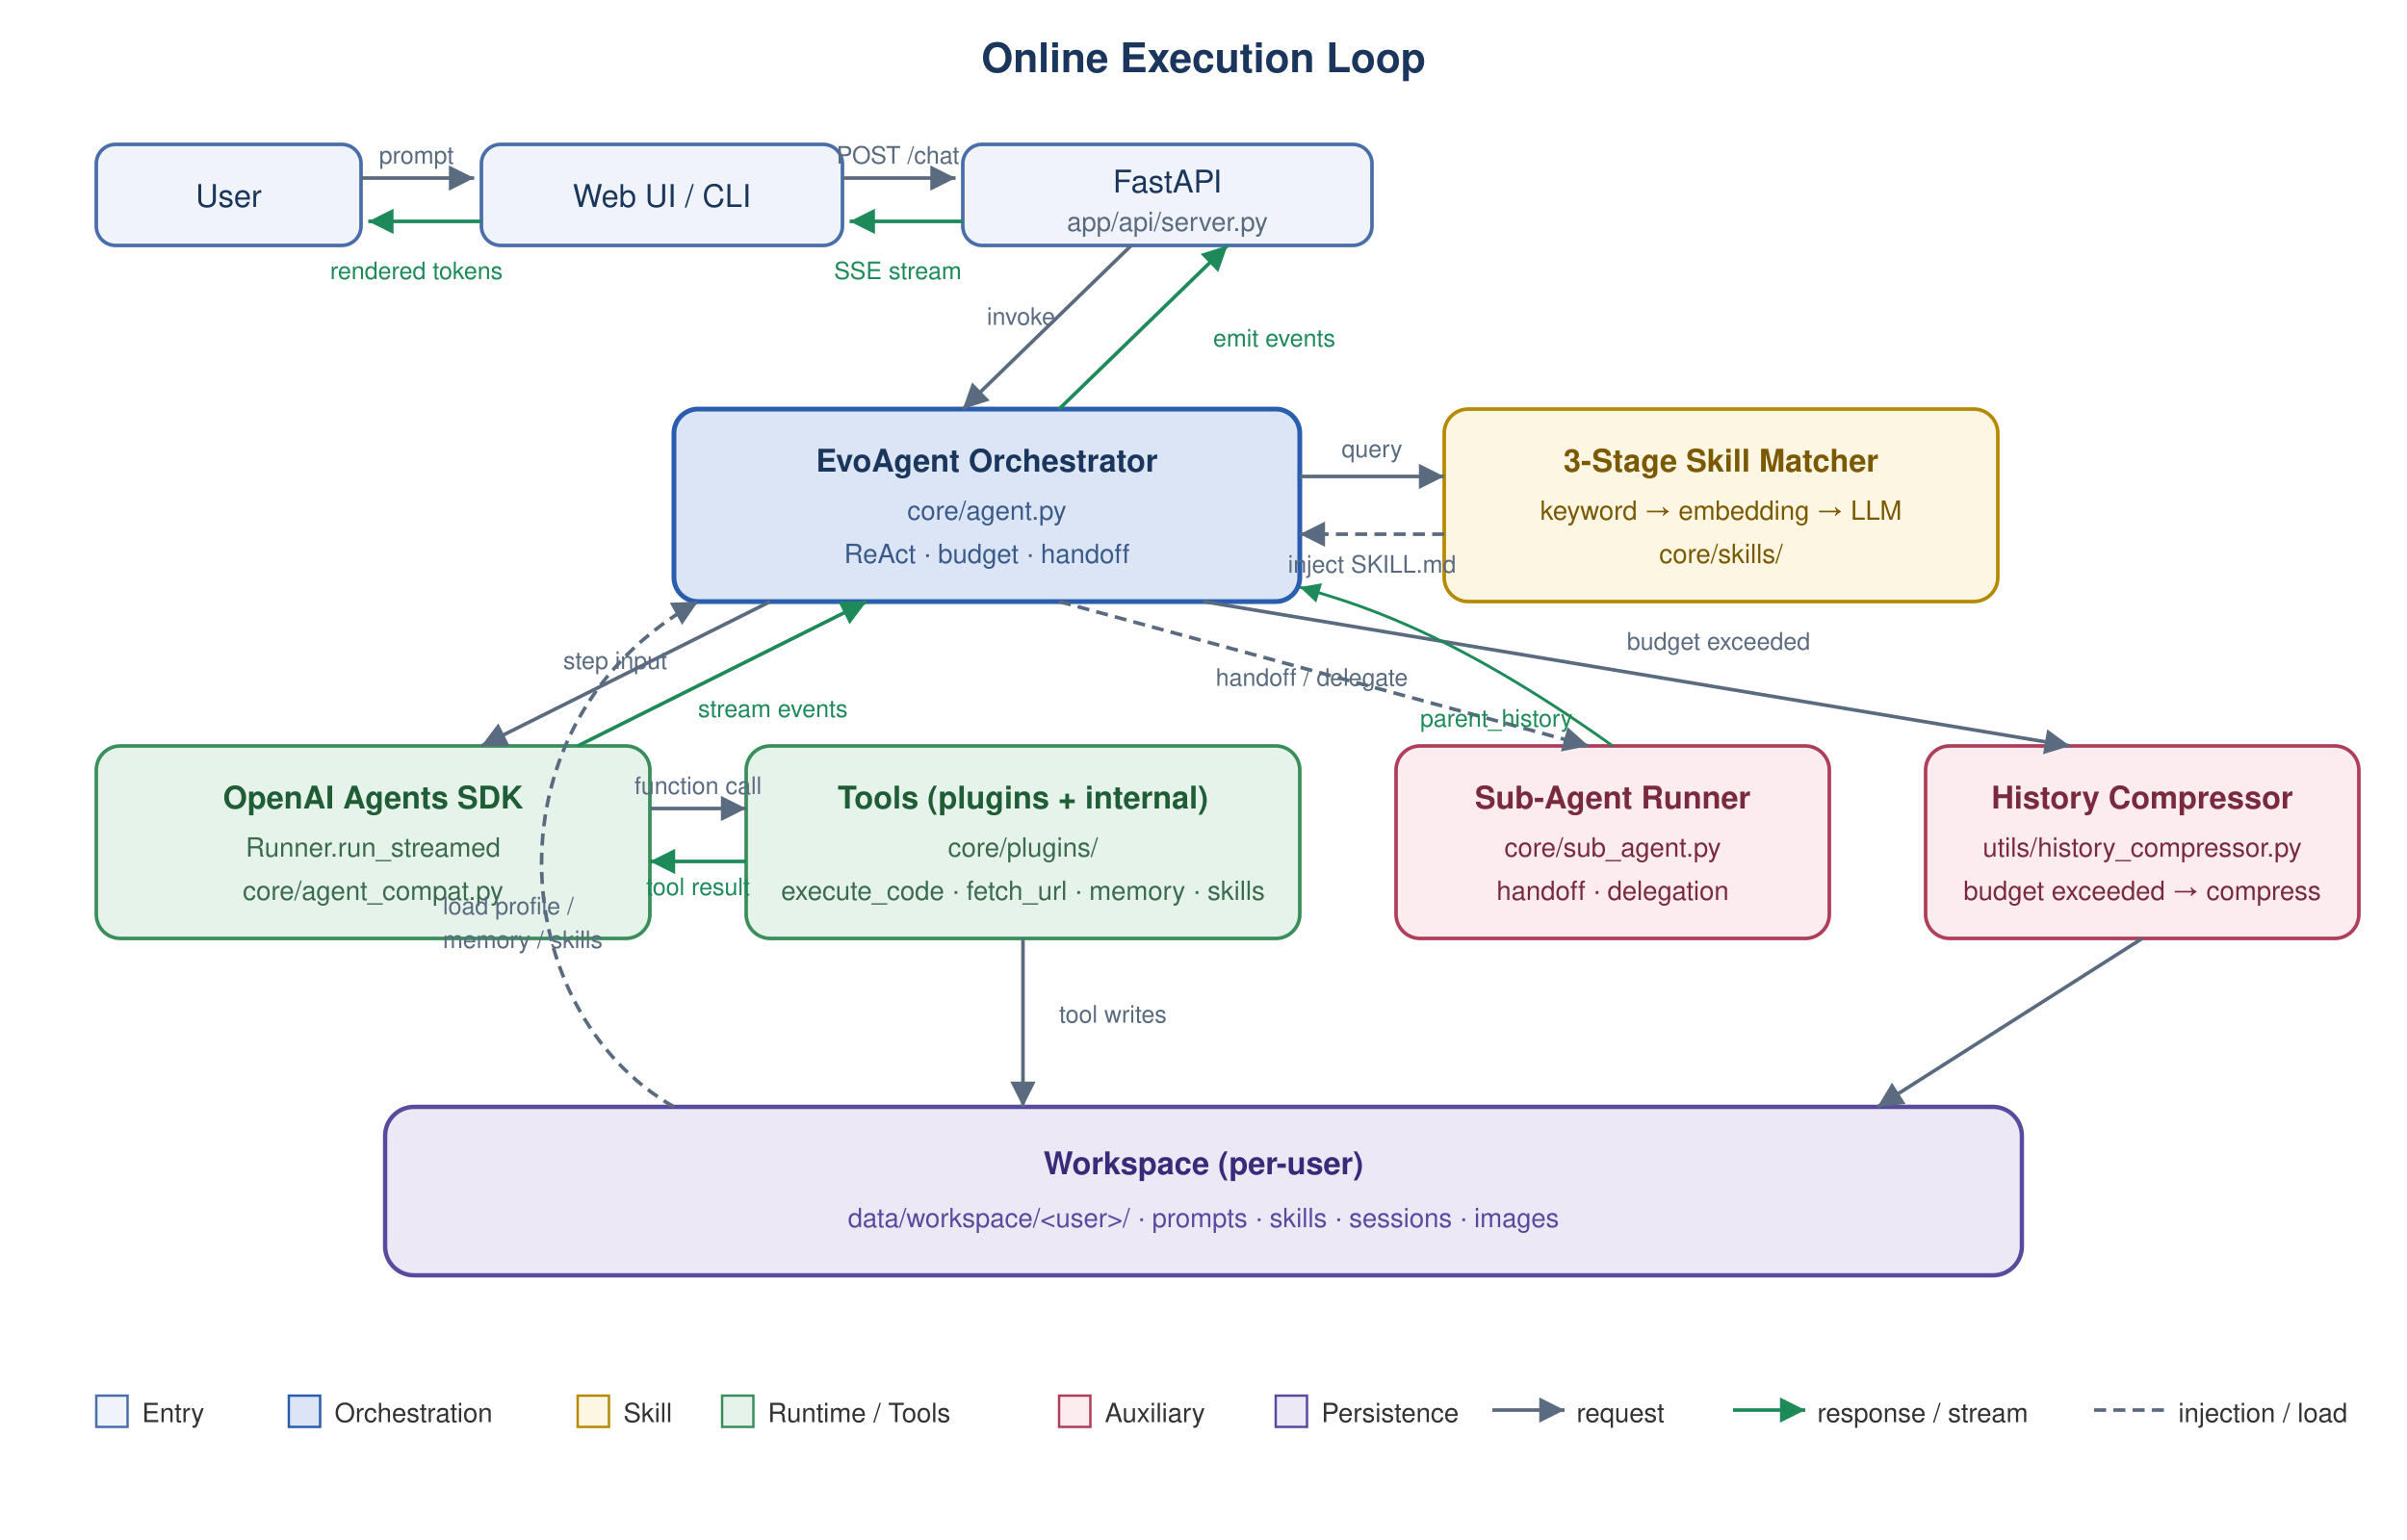
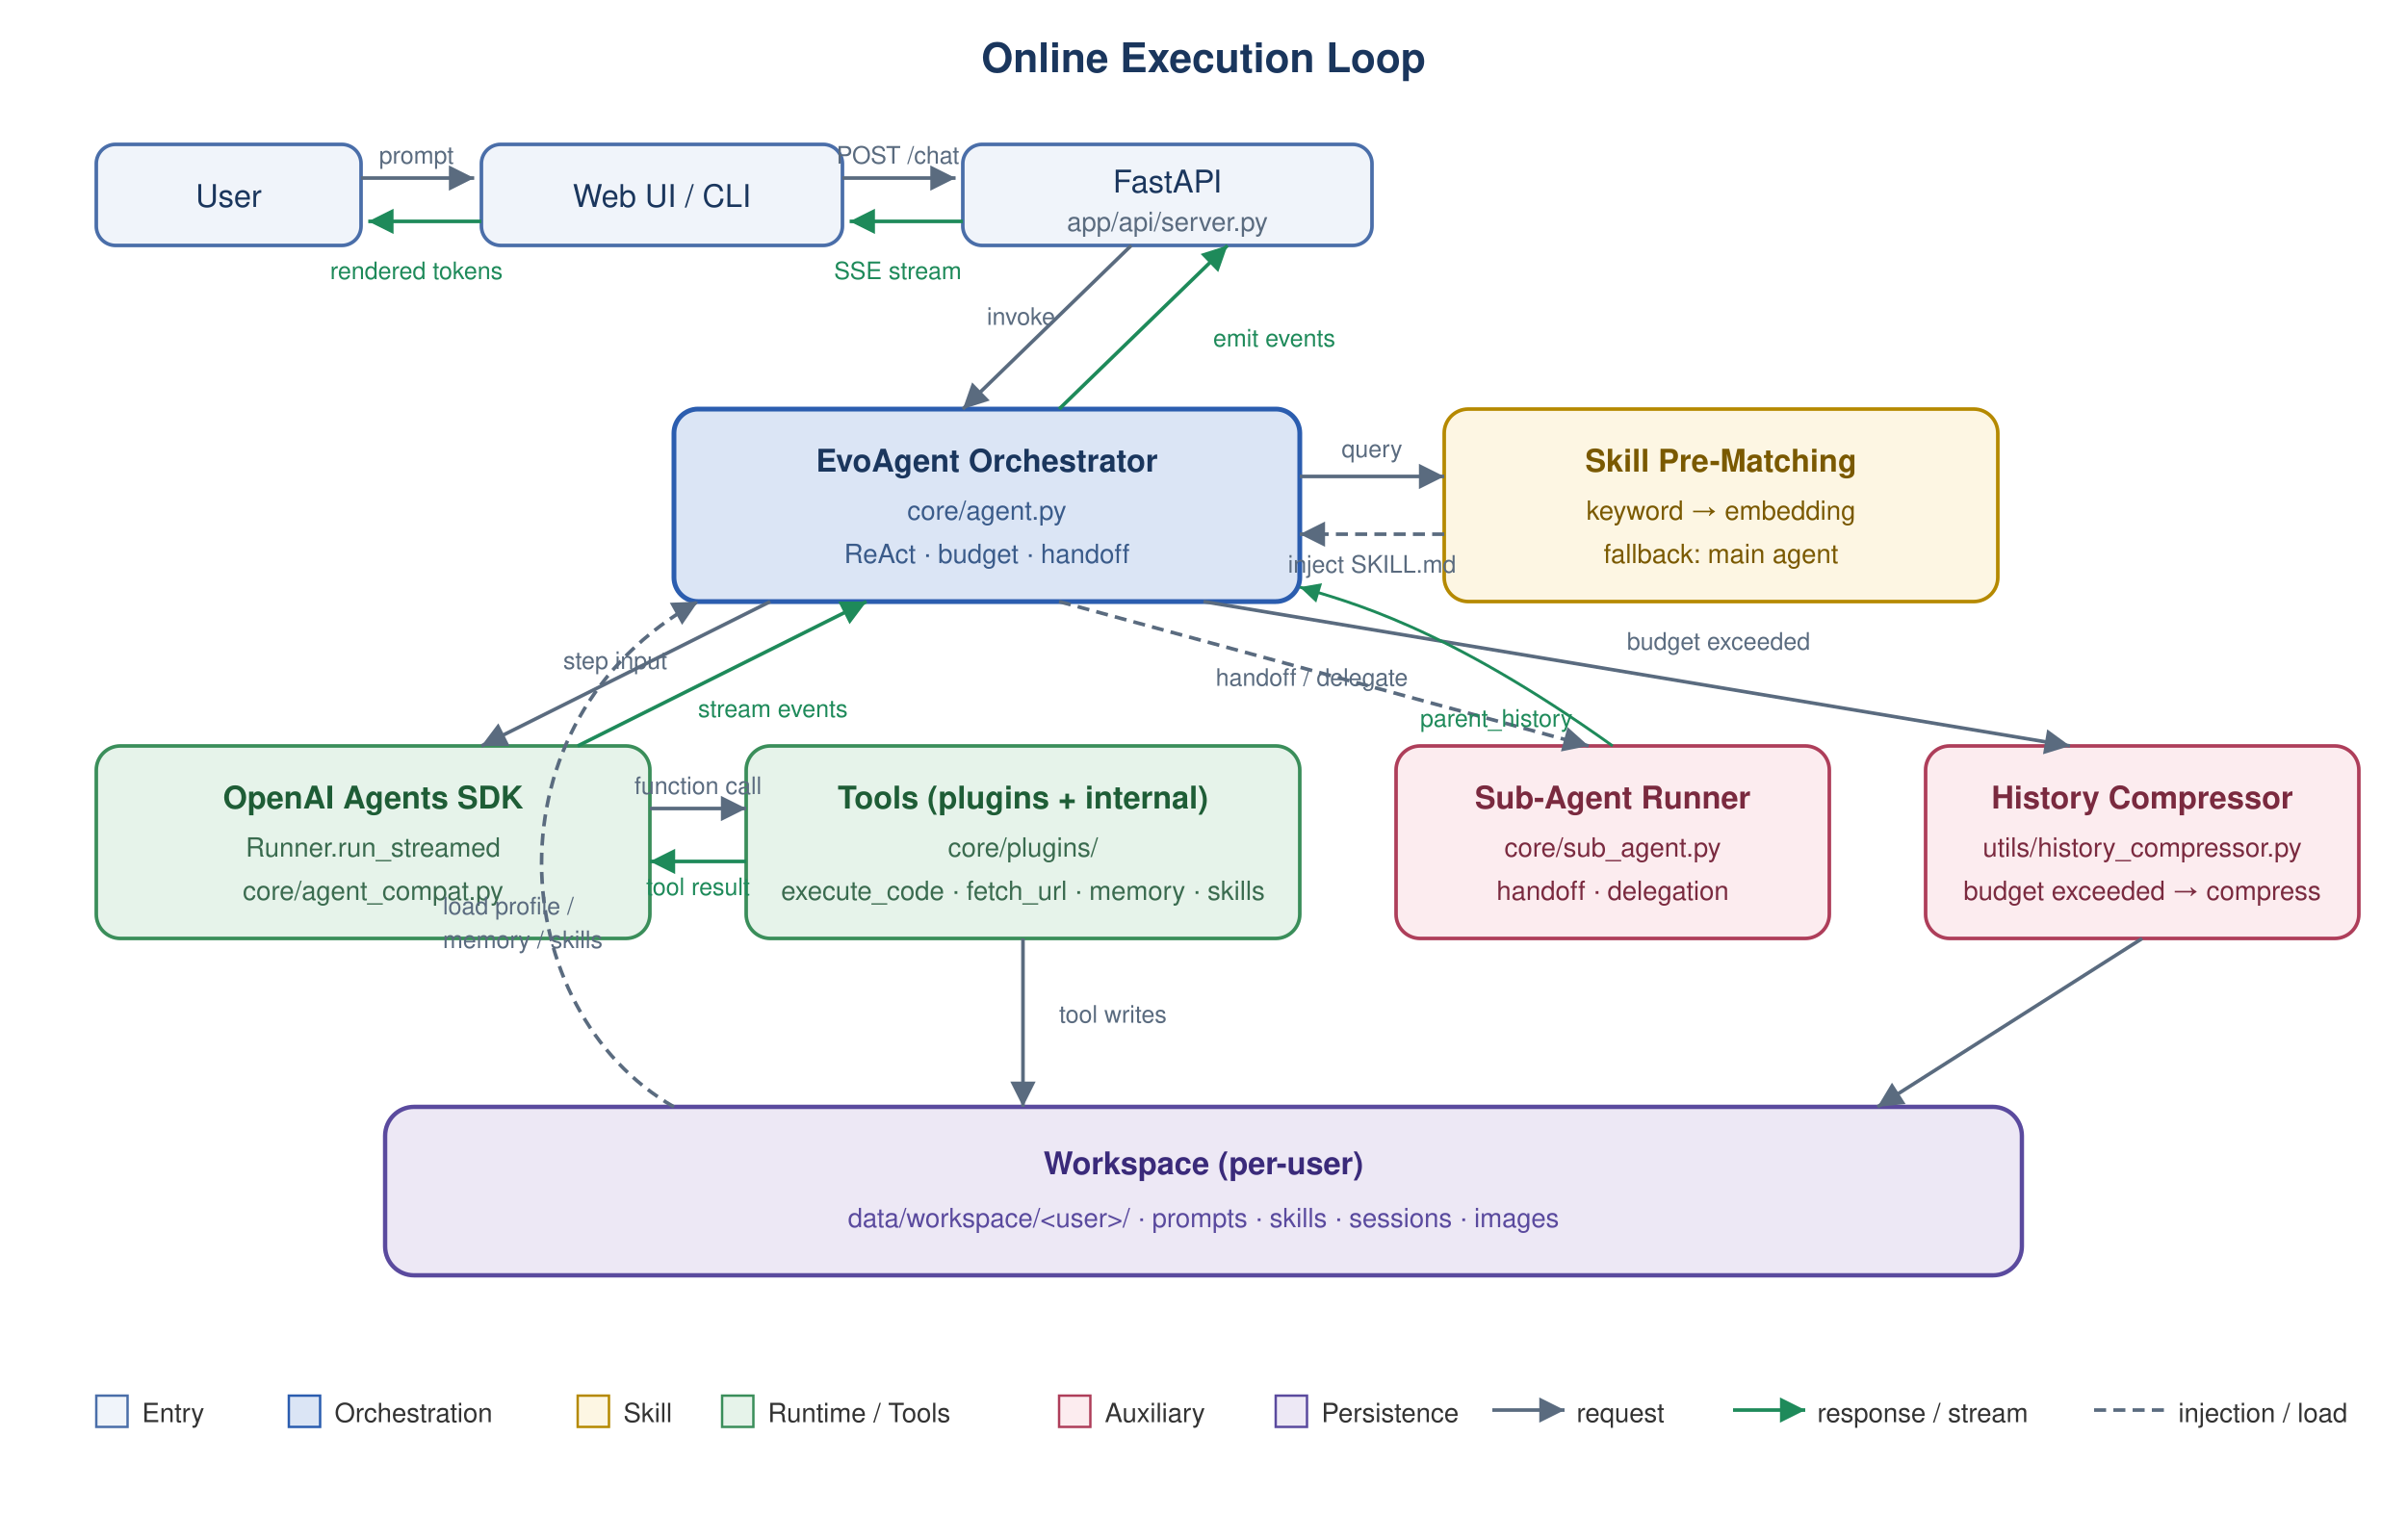
<svg xmlns="http://www.w3.org/2000/svg" viewBox="0 0 1000 640" font-family="'Helvetica Neue', Helvetica, Arial, sans-serif" font-size="13">
  <defs>
    <marker id="req-end" viewBox="0 0 10 10" refX="10" refY="5" markerWidth="7" markerHeight="7" orient="auto">
      <path d="M 0 0 L 10 5 L 0 10 z" fill="#5a6b7f" />
    </marker>
    <marker id="resp-end" viewBox="0 0 10 10" refX="10" refY="5" markerWidth="7" markerHeight="7" orient="auto">
      <path d="M 0 0 L 10 5 L 0 10 z" fill="#1e8a5a" />
    </marker>
  </defs>
  <text x="500" y="30" text-anchor="middle" font-size="17" font-weight="bold" fill="#1a365d">
    Online Execution Loop
  </text>
  <rect x="40" y="60" width="110" height="42" rx="8" fill="#f0f4fa" stroke="#4a6ea9" stroke-width="1.5" />
  <text x="95" y="86" text-anchor="middle" fill="#1a365d">User</text>
  <rect x="200" y="60" width="150" height="42" rx="8" fill="#f0f4fa" stroke="#4a6ea9" stroke-width="1.5" />
  <text x="275" y="86" text-anchor="middle" fill="#1a365d">Web UI / CLI</text>
  <rect x="400" y="60" width="170" height="42" rx="8" fill="#f0f4fa" stroke="#4a6ea9" stroke-width="1.5" />
  <text x="485" y="80" text-anchor="middle" fill="#1a365d">FastAPI</text>
  <text x="485" y="96" text-anchor="middle" fill="#5a6b7f" font-size="11">app/api/server.py</text>
  <line x1="150" y1="74" x2="197" y2="74" stroke="#5a6b7f" stroke-width="1.5" marker-end="url(#req-end)" />
  <text x="173" y="68" text-anchor="middle" fill="#5a6b7f" font-size="10">prompt</text>
  <line x1="200" y1="92" x2="153" y2="92" stroke="#1e8a5a" stroke-width="1.5" marker-end="url(#resp-end)" />
  <text x="173" y="116" text-anchor="middle" fill="#1e8a5a" font-size="10">rendered tokens</text>
  <line x1="350" y1="74" x2="397" y2="74" stroke="#5a6b7f" stroke-width="1.5" marker-end="url(#req-end)" />
  <text x="373" y="68" text-anchor="middle" fill="#5a6b7f" font-size="10">POST /chat</text>
  <line x1="400" y1="92" x2="353" y2="92" stroke="#1e8a5a" stroke-width="1.5" marker-end="url(#resp-end)" />
  <text x="373" y="116" text-anchor="middle" fill="#1e8a5a" font-size="10">SSE stream</text>
  <rect x="280" y="170" width="260" height="80" rx="10" fill="#dbe5f5" stroke="#2b5daf" stroke-width="2" />
  <text x="410" y="196" text-anchor="middle" font-weight="bold" fill="#1a365d">EvoAgent Orchestrator</text>
  <text x="410" y="216" text-anchor="middle" fill="#3a5b8a" font-size="11">core/agent.py</text>
  <text x="410" y="234" text-anchor="middle" fill="#3a5b8a" font-size="11">ReAct · budget · handoff</text>
  <rect x="600" y="170" width="230" height="80" rx="10" fill="#fdf6e3" stroke="#b58900" stroke-width="1.5" />
-   <text x="715" y="196" text-anchor="middle" font-weight="bold" fill="#7a5900">3-Stage Skill Matcher</text>
-   <text x="715" y="216" text-anchor="middle" fill="#7a5900" font-size="11">keyword → embedding → LLM</text>
-   <text x="715" y="234" text-anchor="middle" fill="#7a5900" font-size="11">core/skills/</text>
+   <text x="715" y="196" text-anchor="middle" font-weight="bold" fill="#7a5900">Skill Pre-Matching</text>
+   <text x="715" y="216" text-anchor="middle" fill="#7a5900" font-size="11">keyword → embedding</text>
+   <text x="715" y="234" text-anchor="middle" fill="#7a5900" font-size="11">fallback: main agent</text>
  <line x1="470" y1="102" x2="400" y2="170" stroke="#5a6b7f" stroke-width="1.5" marker-end="url(#req-end)" />
  <text x="410" y="135" fill="#5a6b7f" font-size="10">invoke</text>
  <line x1="440" y1="170" x2="510" y2="102" stroke="#1e8a5a" stroke-width="1.5" marker-end="url(#resp-end)" />
  <text x="504" y="144" fill="#1e8a5a" font-size="10">emit events</text>
  <line x1="540" y1="198" x2="600" y2="198" stroke="#5a6b7f" stroke-width="1.5" marker-end="url(#req-end)" />
  <text x="570" y="190" text-anchor="middle" fill="#5a6b7f" font-size="10">query</text>
  <line x1="600" y1="222" x2="540" y2="222" stroke="#5a6b7f" stroke-width="1.5" marker-end="url(#req-end)" stroke-dasharray="5 3" />
  <text x="570" y="238" text-anchor="middle" fill="#5a6b7f" font-size="10">inject SKILL.md</text>
  <rect x="40" y="310" width="230" height="80" rx="10" fill="#e6f3ea" stroke="#3a8e5a" stroke-width="1.5" />
  <text x="155" y="336" text-anchor="middle" font-weight="bold" fill="#1e5d36">OpenAI Agents SDK</text>
  <text x="155" y="356" text-anchor="middle" fill="#3a6b4f" font-size="11">Runner.run_streamed</text>
  <text x="155" y="374" text-anchor="middle" fill="#3a6b4f" font-size="11">core/agent_compat.py</text>
  <rect x="310" y="310" width="230" height="80" rx="10" fill="#e6f3ea" stroke="#3a8e5a" stroke-width="1.5" />
  <text x="425" y="336" text-anchor="middle" font-weight="bold" fill="#1e5d36">Tools (plugins + internal)</text>
  <text x="425" y="356" text-anchor="middle" fill="#3a6b4f" font-size="11">core/plugins/</text>
  <text x="425" y="374" text-anchor="middle" fill="#3a6b4f" font-size="11">execute_code · fetch_url · memory · skills</text>
  <rect x="580" y="310" width="180" height="80" rx="10" fill="#fcecef" stroke="#ae3e5a" stroke-width="1.5" />
  <text x="670" y="336" text-anchor="middle" font-weight="bold" fill="#7a2a3f">Sub-Agent Runner</text>
  <text x="670" y="356" text-anchor="middle" fill="#7a2a3f" font-size="11">core/sub_agent.py</text>
  <text x="670" y="374" text-anchor="middle" fill="#7a2a3f" font-size="11">handoff · delegation</text>
  <rect x="800" y="310" width="180" height="80" rx="10" fill="#fcecef" stroke="#ae3e5a" stroke-width="1.5" />
  <text x="890" y="336" text-anchor="middle" font-weight="bold" fill="#7a2a3f">History Compressor</text>
  <text x="890" y="356" text-anchor="middle" fill="#7a2a3f" font-size="11">utils/history_compressor.py</text>
  <text x="890" y="374" text-anchor="middle" fill="#7a2a3f" font-size="11">budget exceeded → compress</text>
  <line x1="320" y1="250" x2="200" y2="310" stroke="#5a6b7f" stroke-width="1.5" marker-end="url(#req-end)" />
  <text x="234" y="278" fill="#5a6b7f" font-size="10">step input</text>
  <line x1="240" y1="310" x2="360" y2="250" stroke="#1e8a5a" stroke-width="1.5" marker-end="url(#resp-end)" />
  <text x="290" y="298" fill="#1e8a5a" font-size="10">stream events</text>
  <line x1="440" y1="250" x2="660" y2="310" stroke="#5a6b7f" stroke-width="1.5" marker-end="url(#req-end)" stroke-dasharray="5 3" />
  <text x="545" y="285" text-anchor="middle" fill="#5a6b7f" font-size="10">handoff / delegate</text>
  <line x1="500" y1="250" x2="860" y2="310" stroke="#5a6b7f" stroke-width="1.5" marker-end="url(#req-end)" />
  <text x="714" y="270" text-anchor="middle" fill="#5a6b7f" font-size="10">budget exceeded</text>
  <path d="M 670 310 C 600 260, 560 250, 540 244" fill="none" stroke="#1e8a5a" stroke-width="1.2" marker-end="url(#resp-end)" />
  <text x="590" y="302" fill="#1e8a5a" font-size="10">parent_history</text>
  <line x1="270" y1="336" x2="310" y2="336" stroke="#5a6b7f" stroke-width="1.5" marker-end="url(#req-end)" />
  <text x="290" y="330" text-anchor="middle" fill="#5a6b7f" font-size="10">function call</text>
  <line x1="310" y1="358" x2="270" y2="358" stroke="#1e8a5a" stroke-width="1.5" marker-end="url(#resp-end)" />
  <text x="290" y="372" text-anchor="middle" fill="#1e8a5a" font-size="10">tool result</text>
  <rect x="160" y="460" width="680" height="70" rx="12" fill="#ede8f5" stroke="#5a4a9e" stroke-width="1.8" />
  <text x="500" y="488" text-anchor="middle" font-weight="bold" fill="#3a2a7a">Workspace (per-user)</text>
  <text x="500" y="510" text-anchor="middle" fill="#5a4a9e" font-size="11">
    data/workspace/&lt;user&gt;/ · prompts · skills · sessions · images
  </text>
  <line x1="425" y1="390" x2="425" y2="460" stroke="#5a6b7f" stroke-width="1.5" marker-end="url(#req-end)" />
  <text x="440" y="425" fill="#5a6b7f" font-size="10">tool writes</text>
  <line x1="890" y1="390" x2="780" y2="460" stroke="#5a6b7f" stroke-width="1.5" marker-end="url(#req-end)" />
  <path d="M 280 460 C 210 420, 200 300, 290 250" fill="none" stroke="#5a6b7f" stroke-width="1.5" marker-end="url(#req-end)" stroke-dasharray="5 3" />
  <text x="184" y="380" fill="#5a6b7f" font-size="10">load profile /</text>
  <text x="184" y="394" fill="#5a6b7f" font-size="10">memory / skills</text>
  <g transform="translate(40, 580)">
    <rect x="0" y="0" width="13" height="13" fill="#f0f4fa" stroke="#4a6ea9" />
    <text x="19" y="11" font-size="11" fill="#333">Entry</text>
    <rect x="80" y="0" width="13" height="13" fill="#dbe5f5" stroke="#2b5daf" />
    <text x="99" y="11" font-size="11" fill="#333">Orchestration</text>
    <rect x="200" y="0" width="13" height="13" fill="#fdf6e3" stroke="#b58900" />
    <text x="219" y="11" font-size="11" fill="#333">Skill</text>
    <rect x="260" y="0" width="13" height="13" fill="#e6f3ea" stroke="#3a8e5a" />
    <text x="279" y="11" font-size="11" fill="#333">Runtime / Tools</text>
    <rect x="400" y="0" width="13" height="13" fill="#fcecef" stroke="#ae3e5a" />
    <text x="419" y="11" font-size="11" fill="#333">Auxiliary</text>
    <rect x="490" y="0" width="13" height="13" fill="#ede8f5" stroke="#5a4a9e" />
    <text x="509" y="11" font-size="11" fill="#333">Persistence</text>
    <line x1="580" y1="6" x2="610" y2="6" stroke="#5a6b7f" stroke-width="1.5" marker-end="url(#req-end)" />
    <text x="615" y="11" font-size="11" fill="#333">request</text>
    <line x1="680" y1="6" x2="710" y2="6" stroke="#1e8a5a" stroke-width="1.5" marker-end="url(#resp-end)" />
    <text x="715" y="11" font-size="11" fill="#333">response / stream</text>
    <line x1="830" y1="6" x2="860" y2="6" stroke="#5a6b7f" stroke-width="1.5" stroke-dasharray="5 3" />
    <text x="865" y="11" font-size="11" fill="#333">injection / load</text>
  </g>
</svg>
